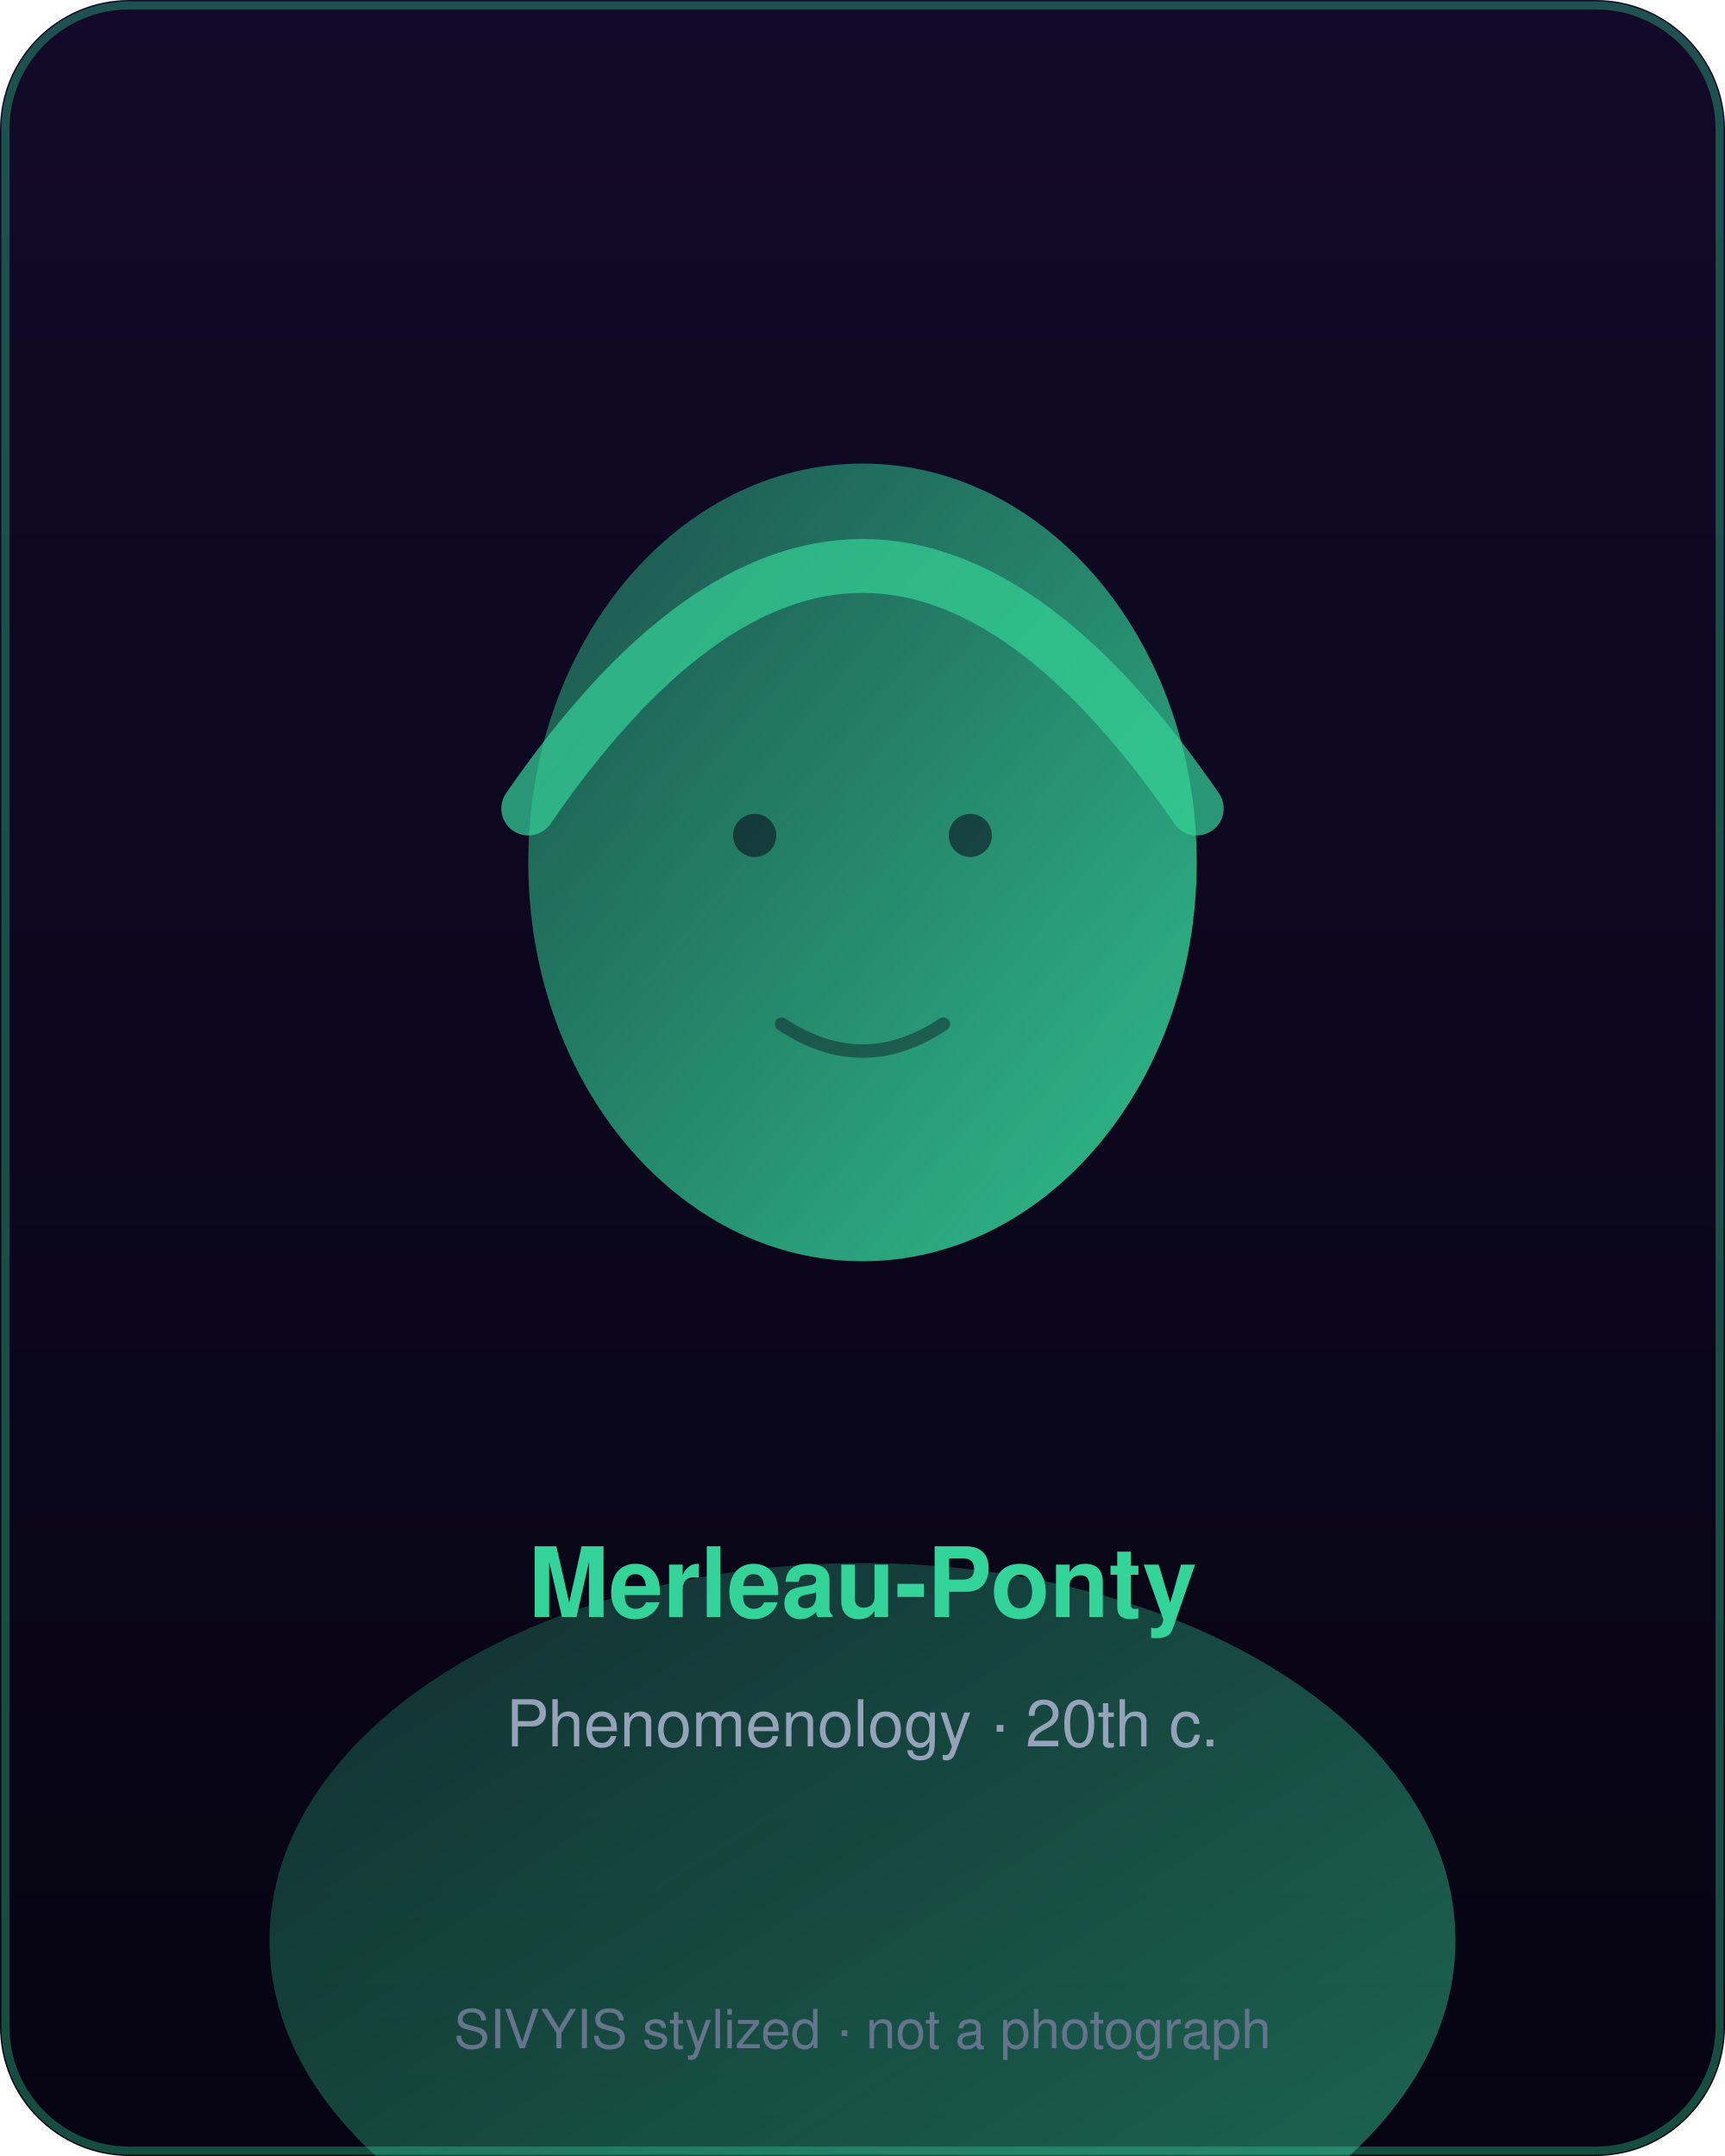
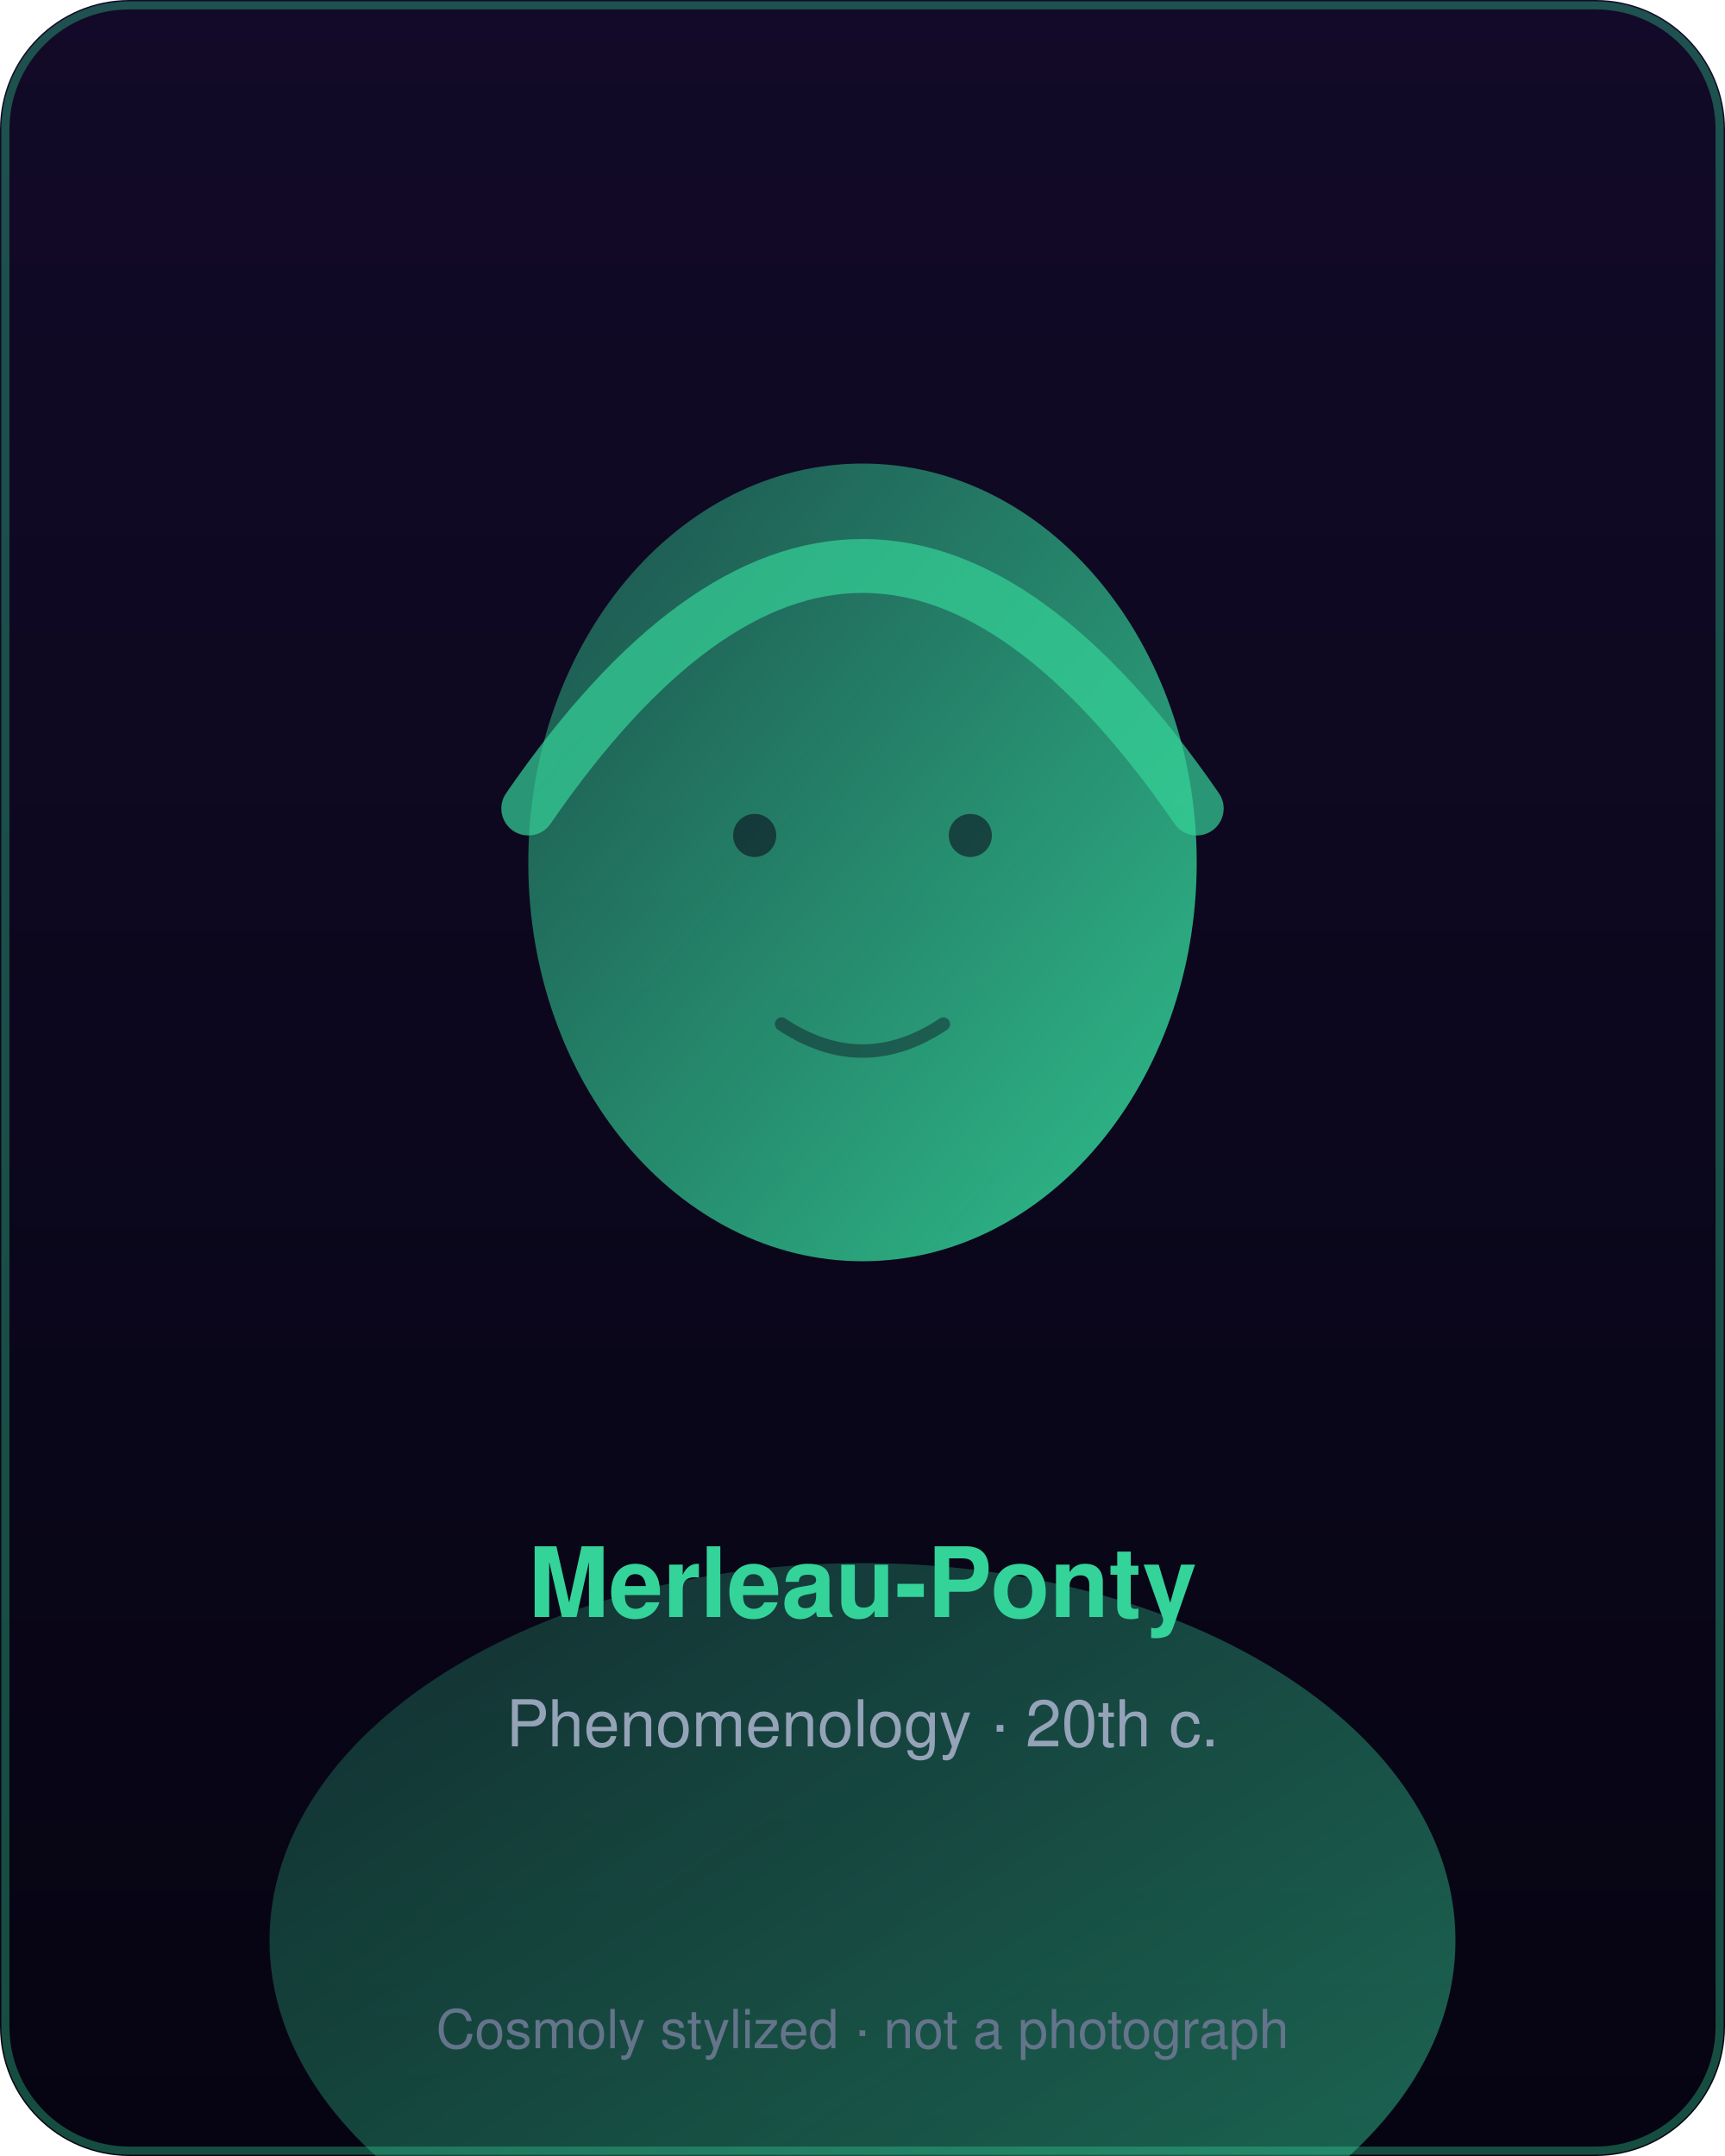
<svg xmlns="http://www.w3.org/2000/svg" viewBox="0 0 320 400" role="img" aria-labelledby="t">
  <defs>
    <linearGradient id="bg" x1="0" y1="0" x2="0" y2="1">
      <stop offset="0%" stop-color="#120a28" />
      <stop offset="100%" stop-color="#060412" />
    </linearGradient>
    <linearGradient id="skin" x1="0" y1="0" x2="1" y2="1">
      <stop offset="0%" stop-color="#34d399" stop-opacity="0.35" />
      <stop offset="100%" stop-color="#34d399" stop-opacity="0.9" />
    </linearGradient>
  </defs>
  <rect width="320" height="400" rx="24" fill="url(#bg)" />
  <rect x="1" y="1" width="318" height="398" rx="23" fill="none" stroke="#34d399" stroke-opacity="0.35" stroke-width="1.5" />
  <ellipse cx="160" cy="360" rx="110" ry="70" fill="url(#skin)" opacity="0.55" />
  <ellipse cx="160" cy="160" rx="62" ry="74" fill="url(#skin)" />
  <path d="M98 150 Q160 60 222 150" fill="none" stroke="#34d399" stroke-width="10" stroke-linecap="round" opacity="0.7" />
  <circle cx="140" cy="155" r="4" fill="#0a0618" opacity="0.55" />
  <circle cx="180" cy="155" r="4" fill="#0a0618" opacity="0.55" />
  <path d="M145 190 Q160 200 175 190" fill="none" stroke="#0a0618" stroke-width="2.5" opacity="0.4" stroke-linecap="round" />
  <text x="160" y="300" text-anchor="middle" fill="#34d399" font-family="Segoe UI, Helvetica, Arial, sans-serif" font-size="18" font-weight="700">Merleau-Ponty</text>
  <text x="160" y="324" text-anchor="middle" fill="#94a3b8" font-family="Segoe UI, Helvetica, Arial, sans-serif" font-size="12">Phenomenology · 20th c.</text>
-   <text x="160" y="380" text-anchor="middle" fill="#64748b" font-family="Segoe UI, Helvetica, Arial, sans-serif" font-size="10">SIVYIS stylized · not a photograph</text>
+   <text x="160" y="380" text-anchor="middle" fill="#64748b" font-family="Segoe UI, Helvetica, Arial, sans-serif" font-size="10">Cosmoly stylized · not a photograph</text>
</svg>
